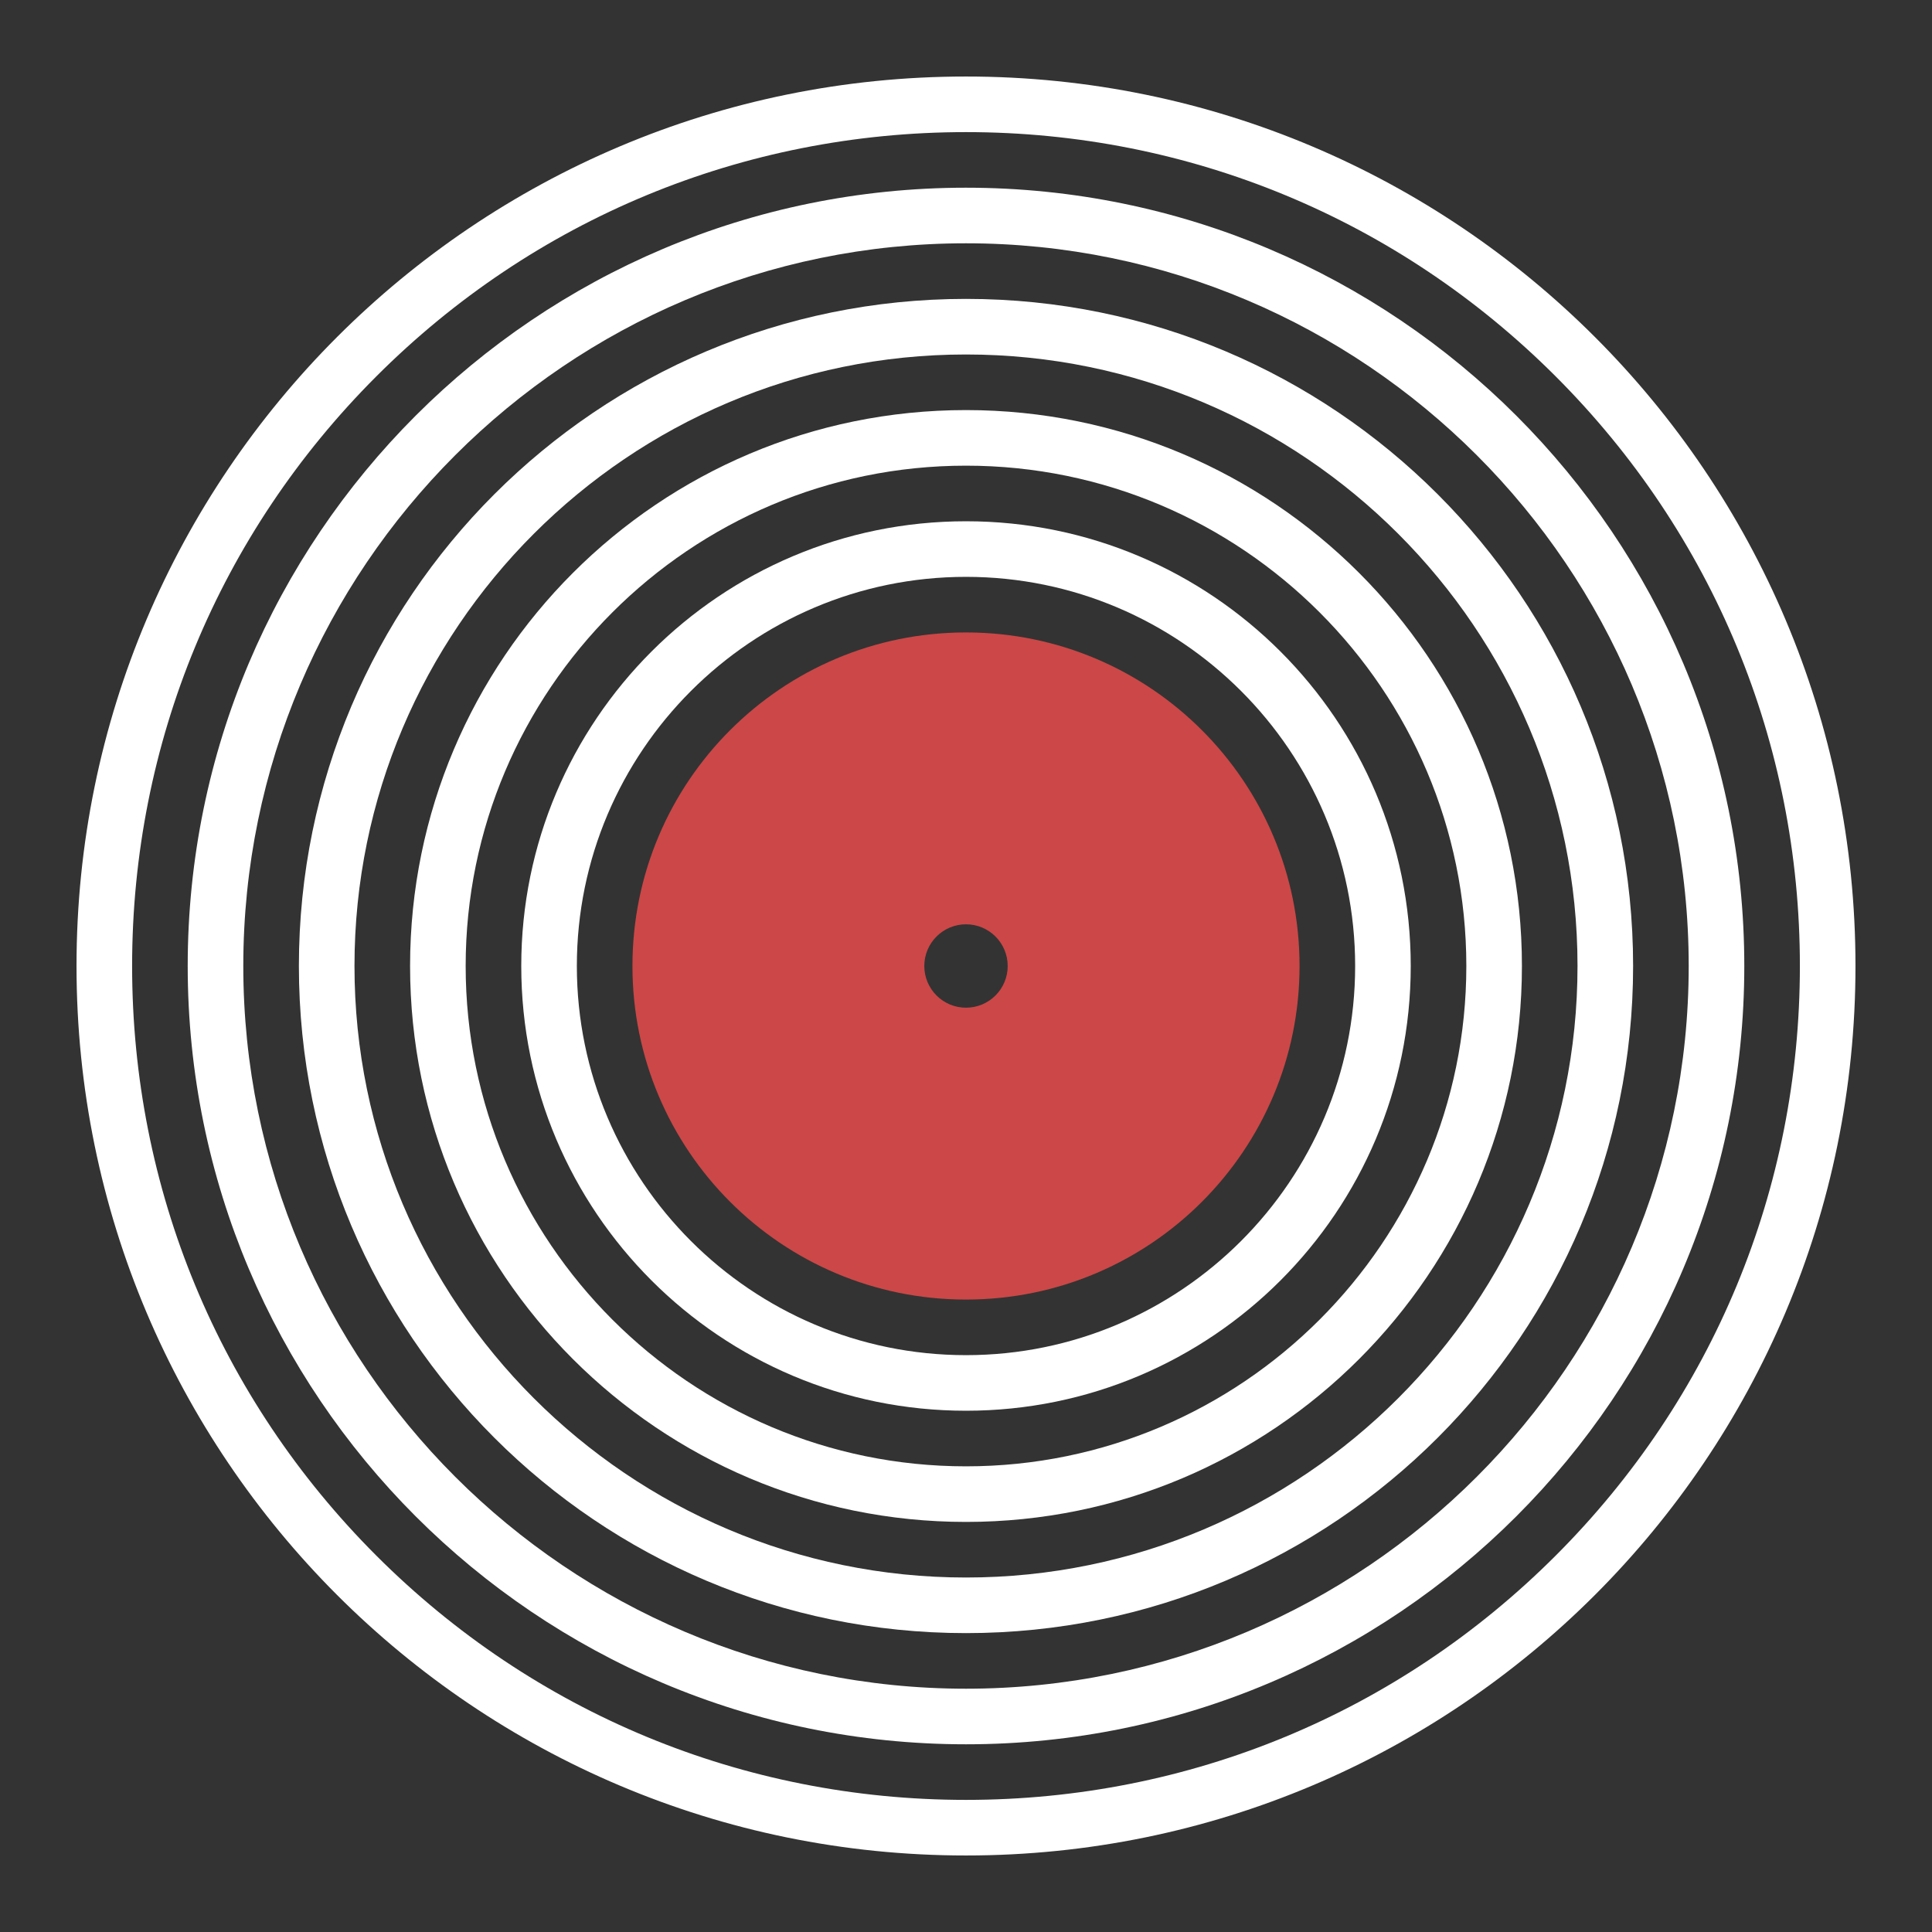
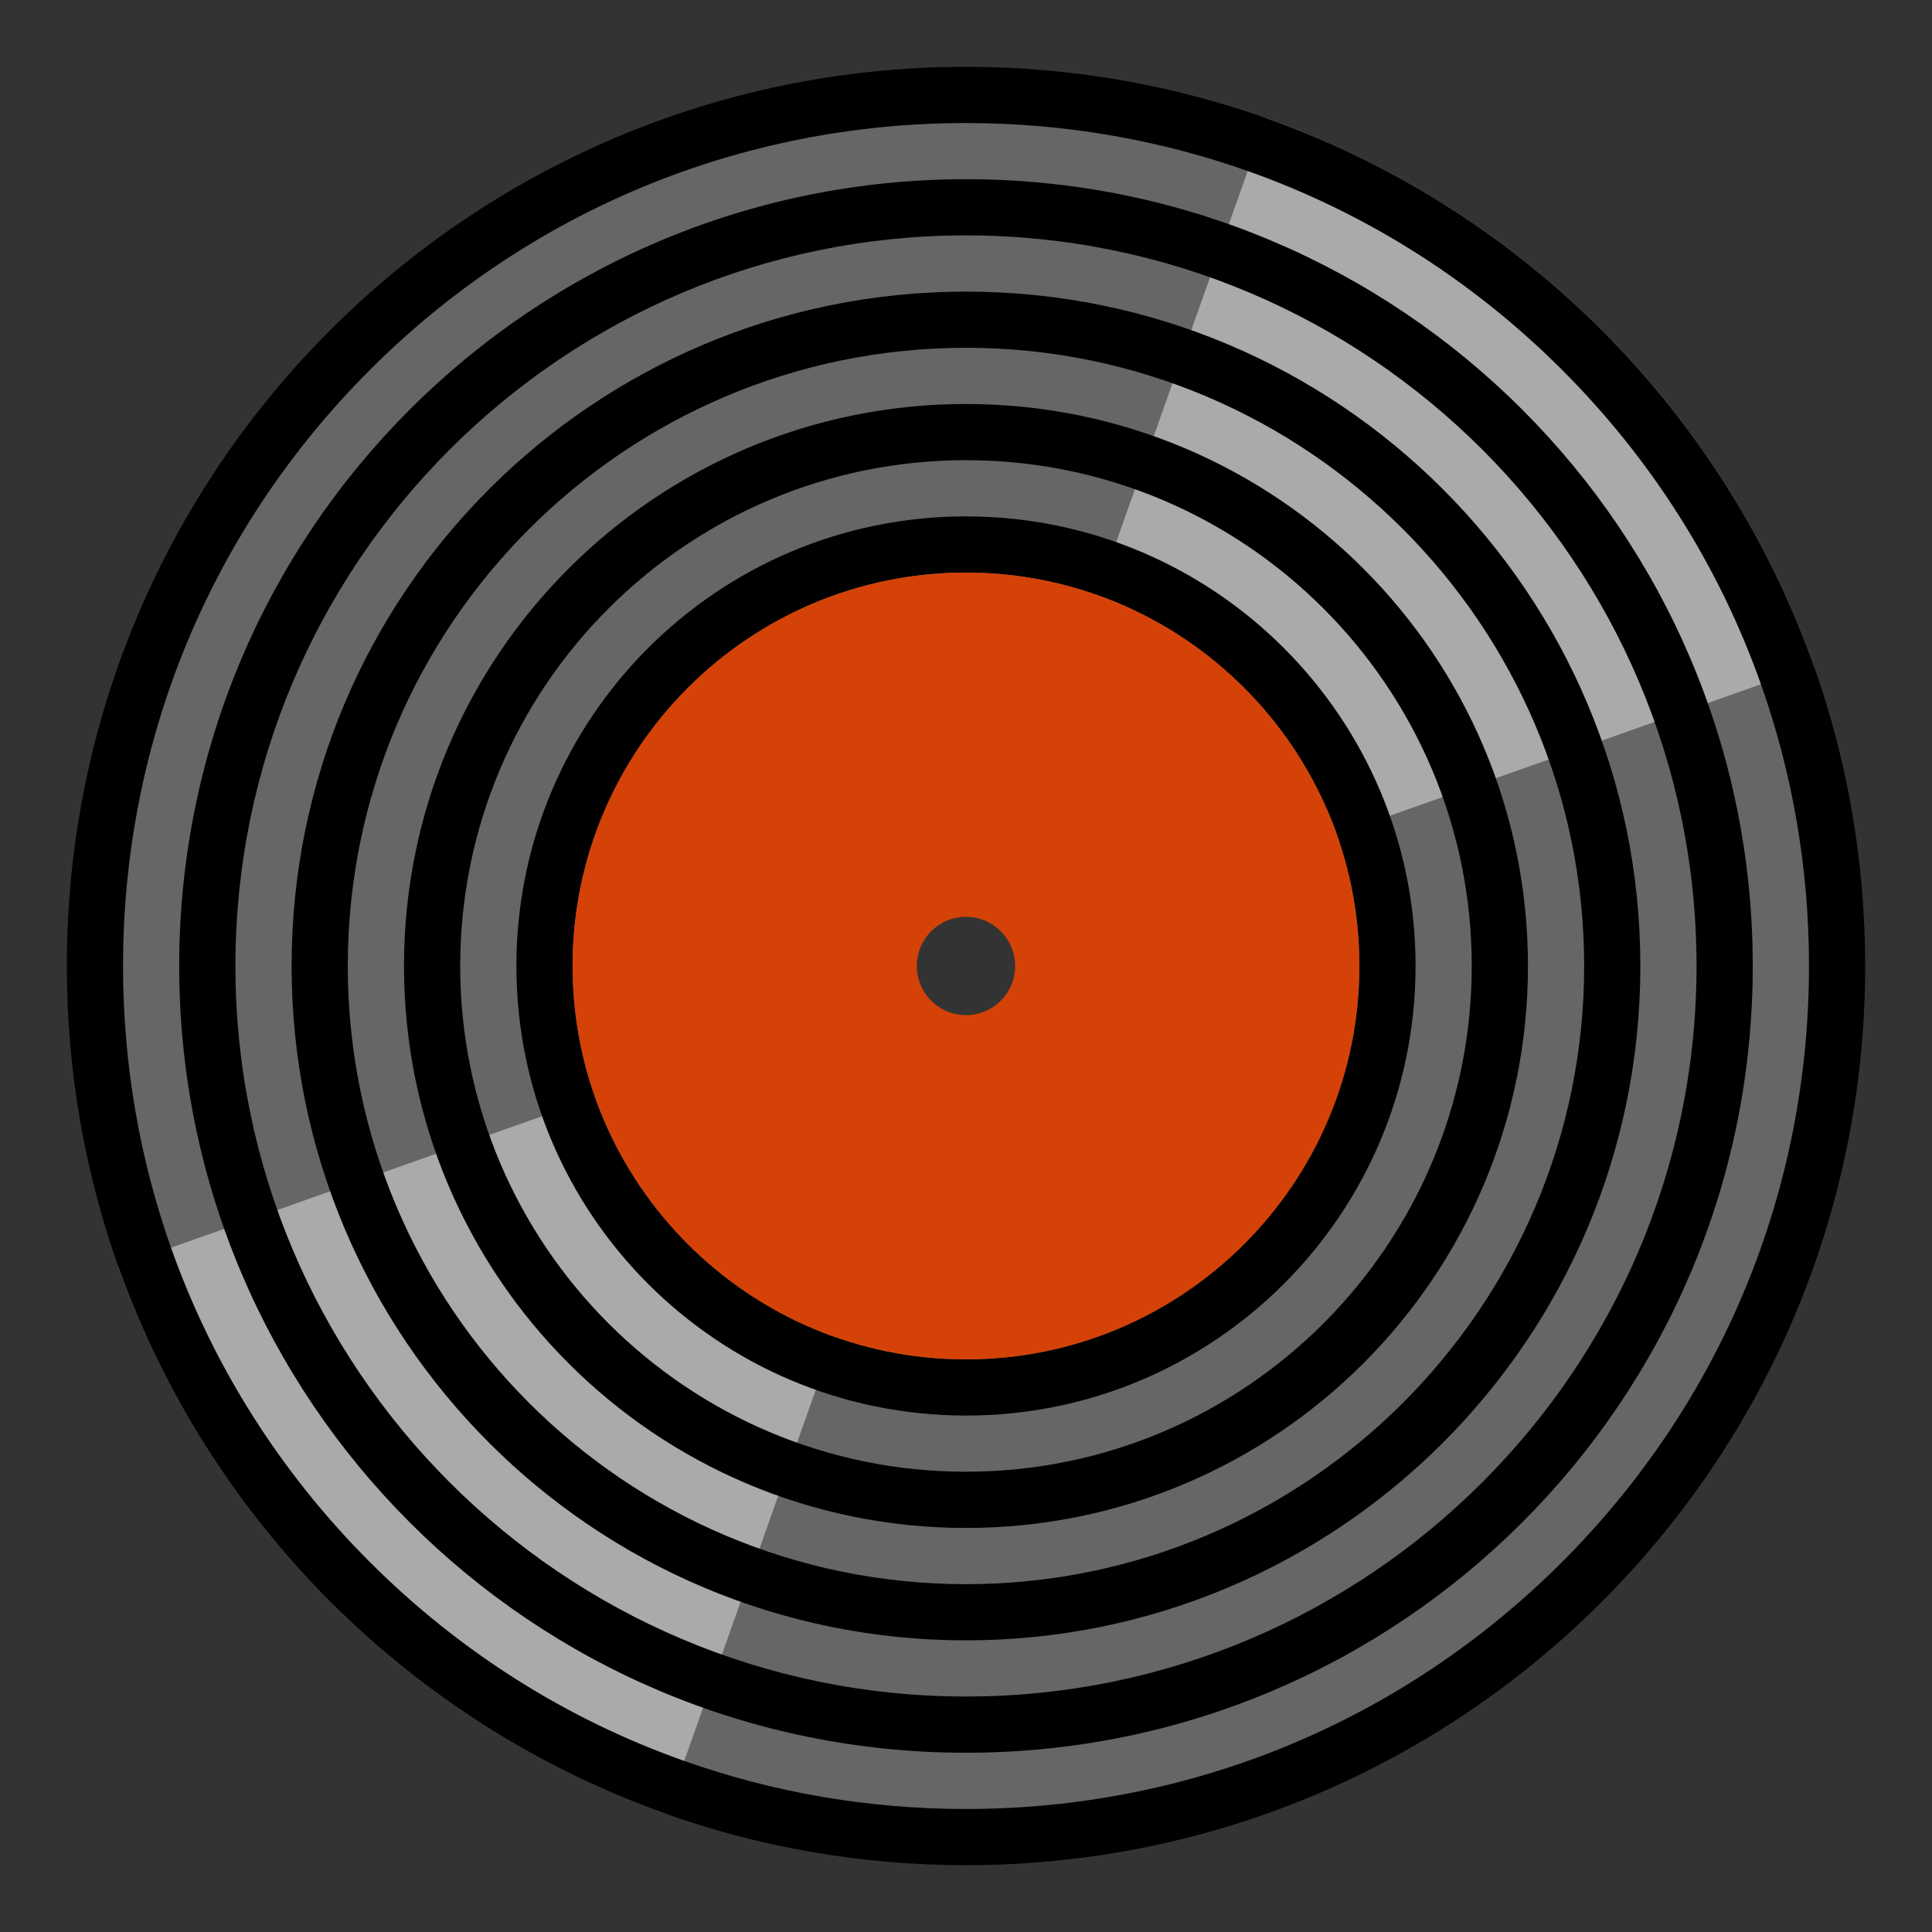
- <svg xmlns="http://www.w3.org/2000/svg" clip-rule="evenodd" fill-rule="evenodd" stroke-linejoin="round" stroke-miterlimit="2" viewBox="0 0 795 795">
-   <path d="m0 0h795v795h-795z" fill="#333" />
-   <g fill-rule="nonzero" transform="matrix(.920788 0 0 .920788 31.4869 31.4869)">
-     <path d="m397.5 248.438c-82.325 0-149.062 66.737-149.062 149.062s66.737 149.063 149.062 149.063 149.063-66.738 149.063-149.063-66.738-149.062-149.063-149.062zm0 167.695c-10.29 0-18.633-8.342-18.633-18.633 0-10.29 8.343-18.633 18.633-18.633 10.291 0 18.633 8.343 18.633 18.633 0 10.291-8.342 18.633-18.633 18.633z" fill="#cc4747" />
-     <g fill="#fff">
-       <path d="m397.5 74.531c178.086 0 322.969 144.883 322.969 322.969s-144.883 322.969-322.969 322.969-322.969-144.883-322.969-322.969 144.883-322.969 322.969-322.969m0-24.844c-192.091 0-347.812 155.722-347.812 347.813s155.721 347.812 347.812 347.812 347.813-155.72 347.813-347.812-155.721-347.812-347.813-347.812z" />
-       <path d="m397.5 124.219c150.688 0 273.281 122.593 273.281 273.281s-122.593 273.281-273.281 273.281-273.281-122.593-273.281-273.281 122.593-273.281 273.281-273.281m0-24.844c-164.65 0-298.125 133.475-298.125 298.125s133.475 298.125 298.125 298.125 298.125-133.475 298.125-298.125-133.475-298.125-298.125-298.125z" />
-       <path d="m397.5 173.906c123.29 0 223.594 100.304 223.594 223.594s-100.304 223.594-223.594 223.594-223.594-100.304-223.594-223.594 100.304-223.594 223.594-223.594m0-24.843c-137.208 0-248.437 111.229-248.437 248.437s111.229 248.438 248.437 248.438 248.438-111.23 248.438-248.438-111.229-248.437-248.438-248.437z" />
-       <path d="m397.5 223.594c95.892 0 173.906 78.014 173.906 173.906s-78.014 173.906-173.906 173.906-173.906-78.014-173.906-173.906 78.014-173.906 173.906-173.906m0-24.844c-109.766 0-198.75 88.984-198.75 198.75 0 109.767 88.984 198.75 198.75 198.75 109.767 0 198.75-88.983 198.75-198.75 0-109.766-88.983-198.75-198.75-198.75z" />
-       <path d="m397.5 24.844c99.54 0 193.122 38.763 263.508 109.148 70.385 70.386 109.148 163.968 109.148 263.508s-38.763 193.123-109.148 263.508c-70.386 70.385-163.968 109.148-263.508 109.148s-193.122-38.763-263.508-109.148c-70.385-70.386-109.148-163.968-109.148-263.508s38.763-193.122 109.148-263.508c70.386-70.385 163.968-109.148 263.508-109.148m0-24.844c-219.533 0-397.5 177.967-397.5 397.5s177.967 397.5 397.5 397.5 397.5-177.967 397.5-397.5-177.967-397.5-397.5-397.5z" />
-     </g>
-   </g>
+ <svg xmlns="http://www.w3.org/2000/svg" viewBox="0 0 795 795">
+   <path d="m0 0h795v795h-795z" fill="#333" fill-rule="evenodd" />
+   <path d="m397.49 30.38c-202.75 0-367.11 164.36-367.11 367.11s164.36 367.11 367.11 367.11 367.11-164.36 367.11-367.11-164.36-367.11-367.11-367.11zm0 402.31c-19.44 0-35.2-15.76-35.2-35.2s15.76-35.2 35.2-35.2 35.2 15.76 35.2 35.2-15.76 35.2-35.2 35.2z" fill="#666" />
+   <path d="m385.71 430.74-104.15 293.86-7.69 21.74c-52.44-18.59-99.47-48.68-138-87.21s-68.62-85.56-87.21-138.03l21.71-7.69 293.86-104.12c3.56 9.97 11.48 17.92 21.48 21.45z" fill="#aaa" />
+   <path d="m746.34 273.87-21.74 7.69-293.86 104.15c-3.53-10-11.45-17.92-21.45-21.48l104.12-293.86 7.69-21.71c51.02 18.07 96.92 47.03 134.88 84.09l6.27 6.27c37.03 37.95 65.99 83.83 84.09 134.85z" fill="#aaa" />
+   <path d="m746.34 273.87c-18.1-51.02-47.06-96.89-84.09-134.85l-6.27-6.27c-37.95-37.06-83.86-66.02-134.88-84.09-38.65-13.7-80.27-21.16-123.6-21.16-204.37 0-370 165.63-370 370 0 43.33 7.46 84.96 21.16 123.6 18.59 52.46 48.65 99.47 87.21 138.03 38.53 38.53 85.56 68.62 138 87.21 38.65 13.7 80.27 21.16 123.63 21.16 204.34 0 370-165.66 370-370 0-43.36-7.46-84.98-21.16-123.63zm-103.57 368.9c-65.53 65.5-152.62 101.61-245.27 101.61-40.12 0-79.2-6.76-115.94-19.77-48.1-17-92.21-44.69-129.36-81.83-37.14-37.14-64.81-81.26-81.83-129.36-12.98-36.74-19.74-75.82-19.74-115.91 0-92.67 36.08-179.77 101.58-245.3 65.53-65.5 152.62-101.58 245.3-101.58 40.09 0 79.17 6.76 115.91 19.74 48.1 17.03 92.21 44.69 129.36 81.83 37.14 37.14 64.84 81.26 81.83 129.36 13.01 36.74 19.77 75.82 19.77 115.94 0 92.64-36.1 179.74-101.61 245.27z" />
+   <path d="m397.49 96.86c165.77 0 300.62 134.86 300.62 300.62s-134.86 300.62-300.62 300.62-300.62-134.84-300.62-300.61 134.86-300.63 300.62-300.63zm0-23.12c-178.8 0-323.75 144.95-323.75 323.75s144.95 323.75 323.75 323.75 323.75-144.95 323.75-323.75-144.95-323.75-323.75-323.75z" />
+   <path d="m397.49 143.11c140.26 0 254.38 114.11 254.38 254.38s-114.11 254.38-254.38 254.38-254.38-114.11-254.38-254.38 114.11-254.38 254.38-254.38zm0-23.12c-153.26 0-277.5 124.24-277.5 277.5s124.24 277.5 277.5 277.5 277.5-124.24 277.5-277.5-124.24-277.5-277.5-277.5z" />
+   <path d="m397.49 189.36c114.76 0 208.12 93.36 208.12 208.12s-93.36 208.12-208.12 208.12-208.12-93.36-208.12-208.12 93.36-208.12 208.12-208.12zm0-23.12c-127.72 0-231.25 103.53-231.25 231.25s103.53 231.25 231.25 231.25 231.25-103.53 231.25-231.25-103.53-231.25-231.25-231.25z" />
+   <path d="m397.49 235.61c89.26 0 161.88 72.62 161.88 161.88s-72.62 161.88-161.88 161.88-161.88-72.62-161.88-161.88 72.62-161.88 161.88-161.88zm0-23.12c-102.17 0-185 82.83-185 185s82.83 185 185 185 185-82.83 185-185-82.83-185-185-185z" />
+   <path d="m397.49 235.61c-89.4 0-161.88 72.47-161.88 161.88s72.47 161.88 161.88 161.88 161.88-72.47 161.88-161.88-72.47-161.88-161.88-161.88zm0 182.11c-11.18 0-20.23-9.06-20.23-20.23s9.06-20.23 20.23-20.23 20.23 9.06 20.23 20.23-9.06 20.23-20.23 20.23z" fill="#d44207" />
</svg>
